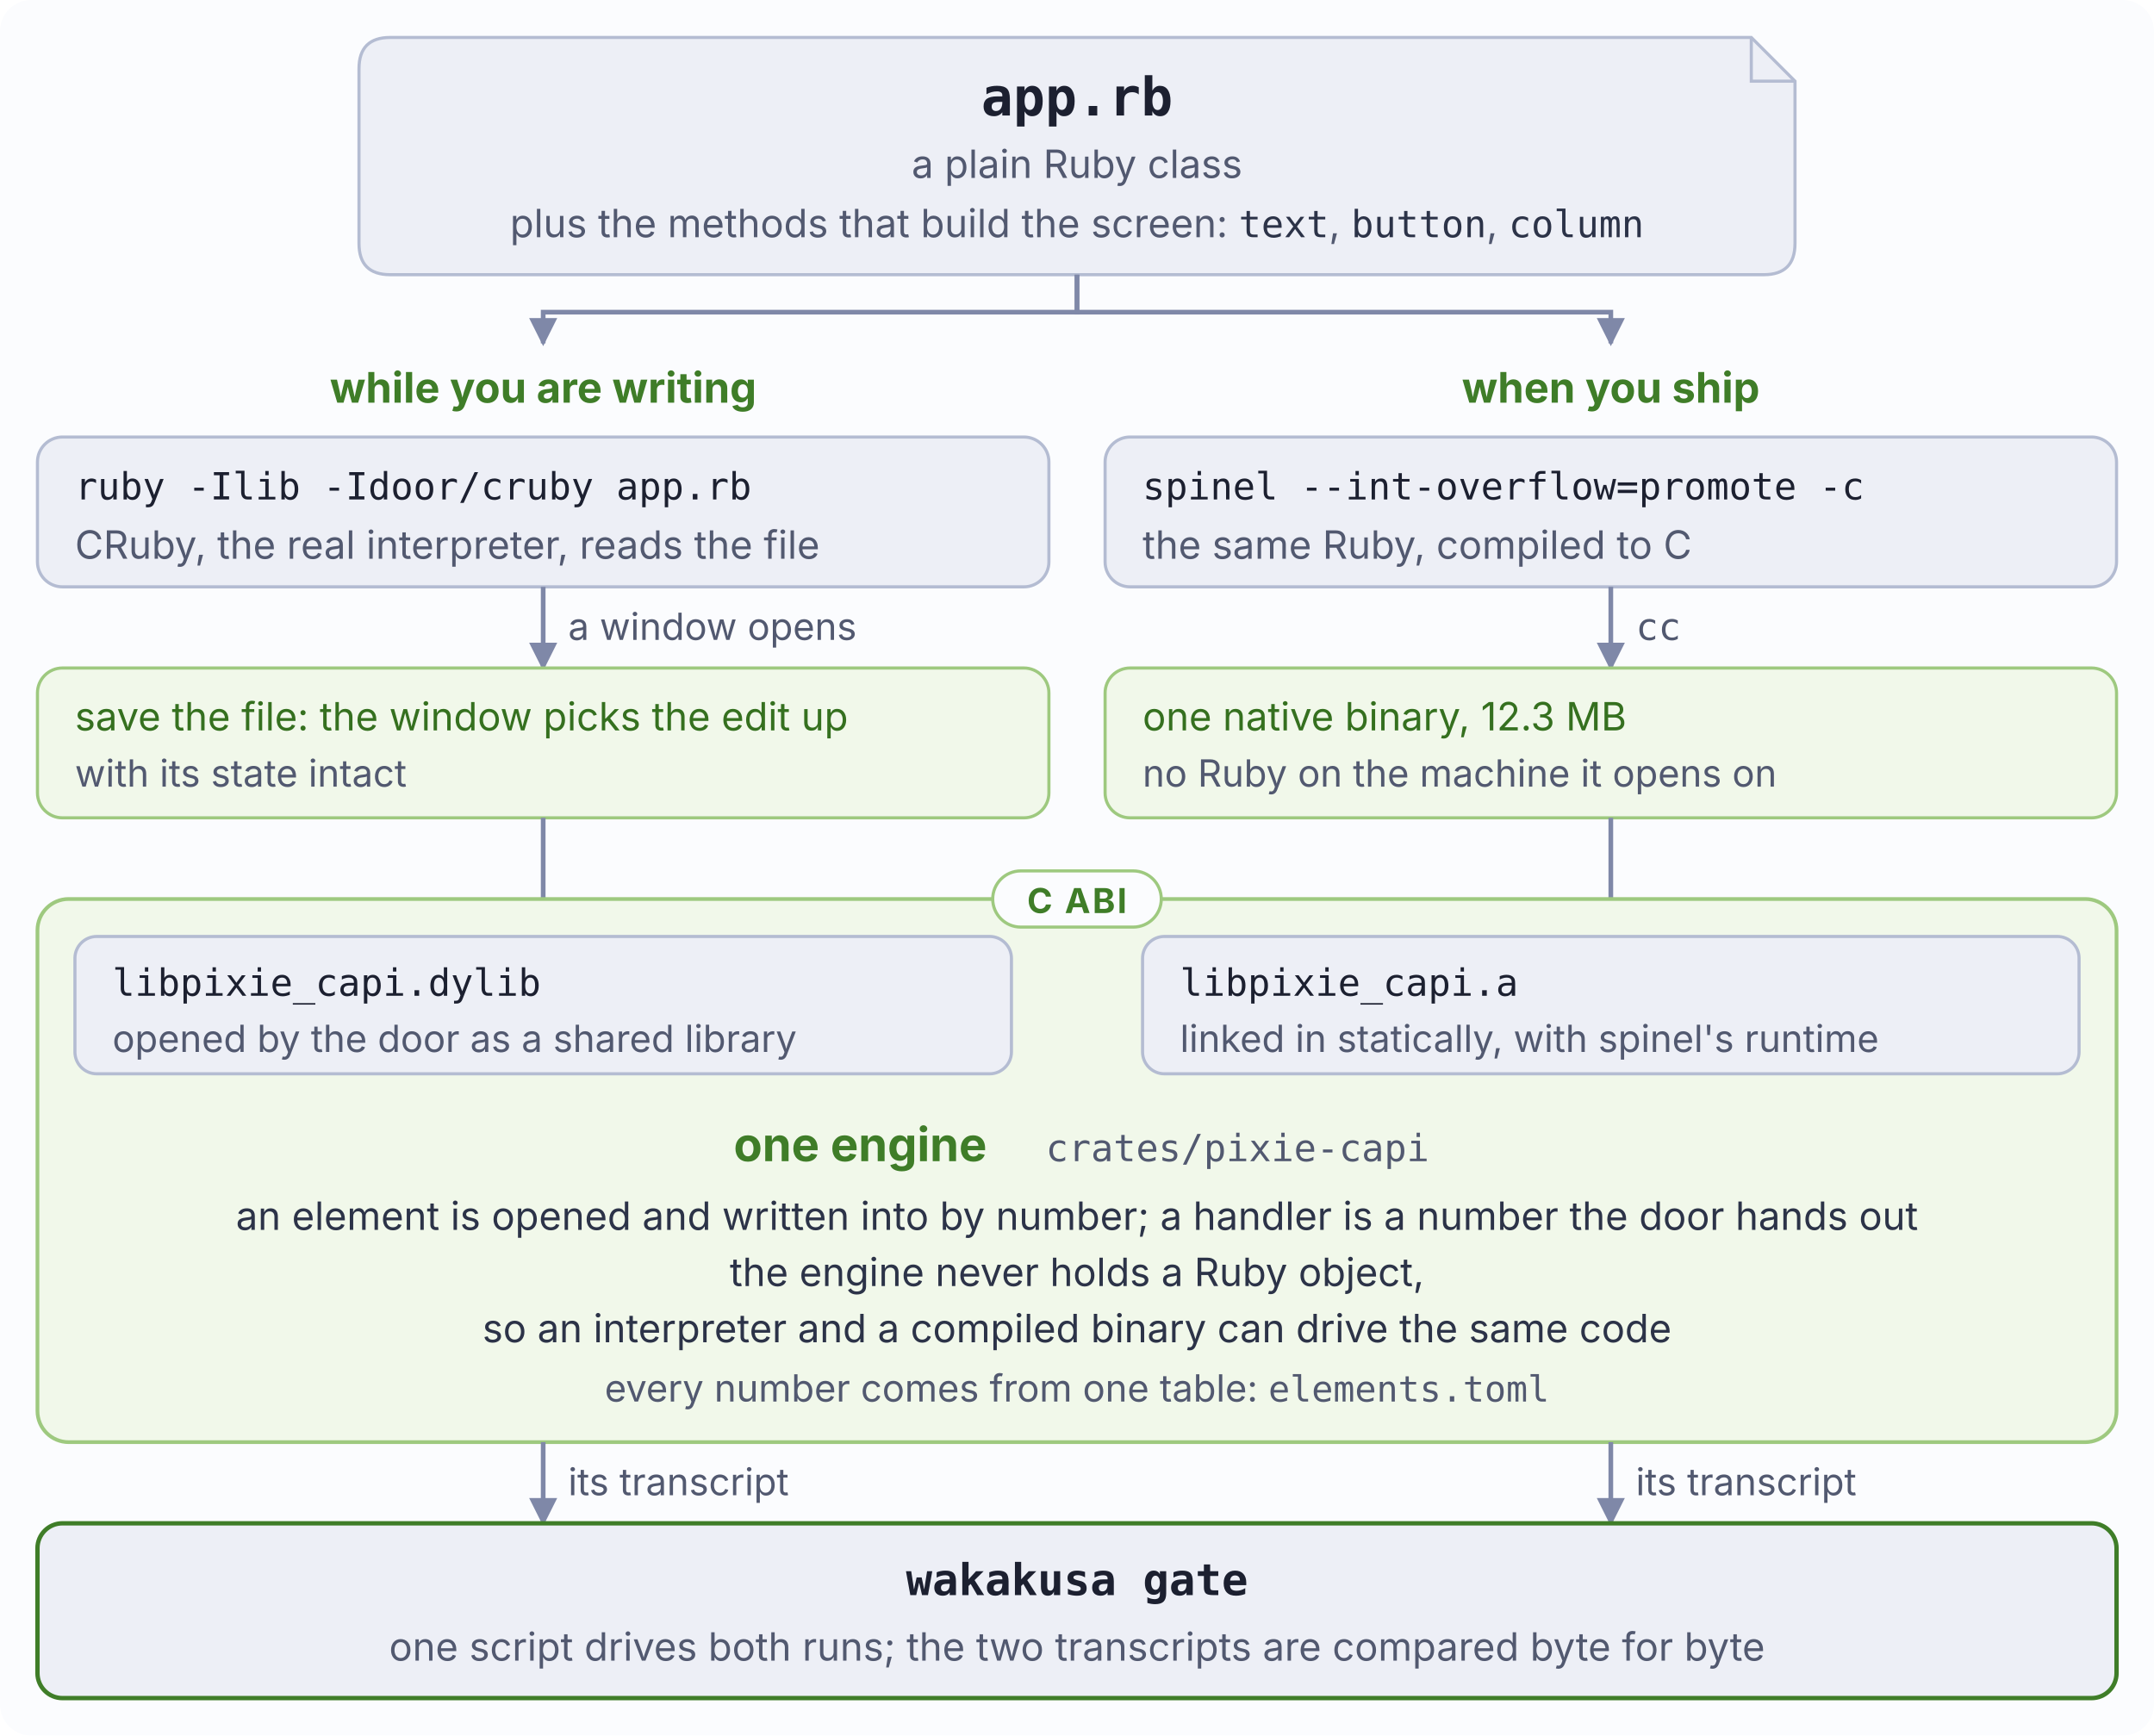
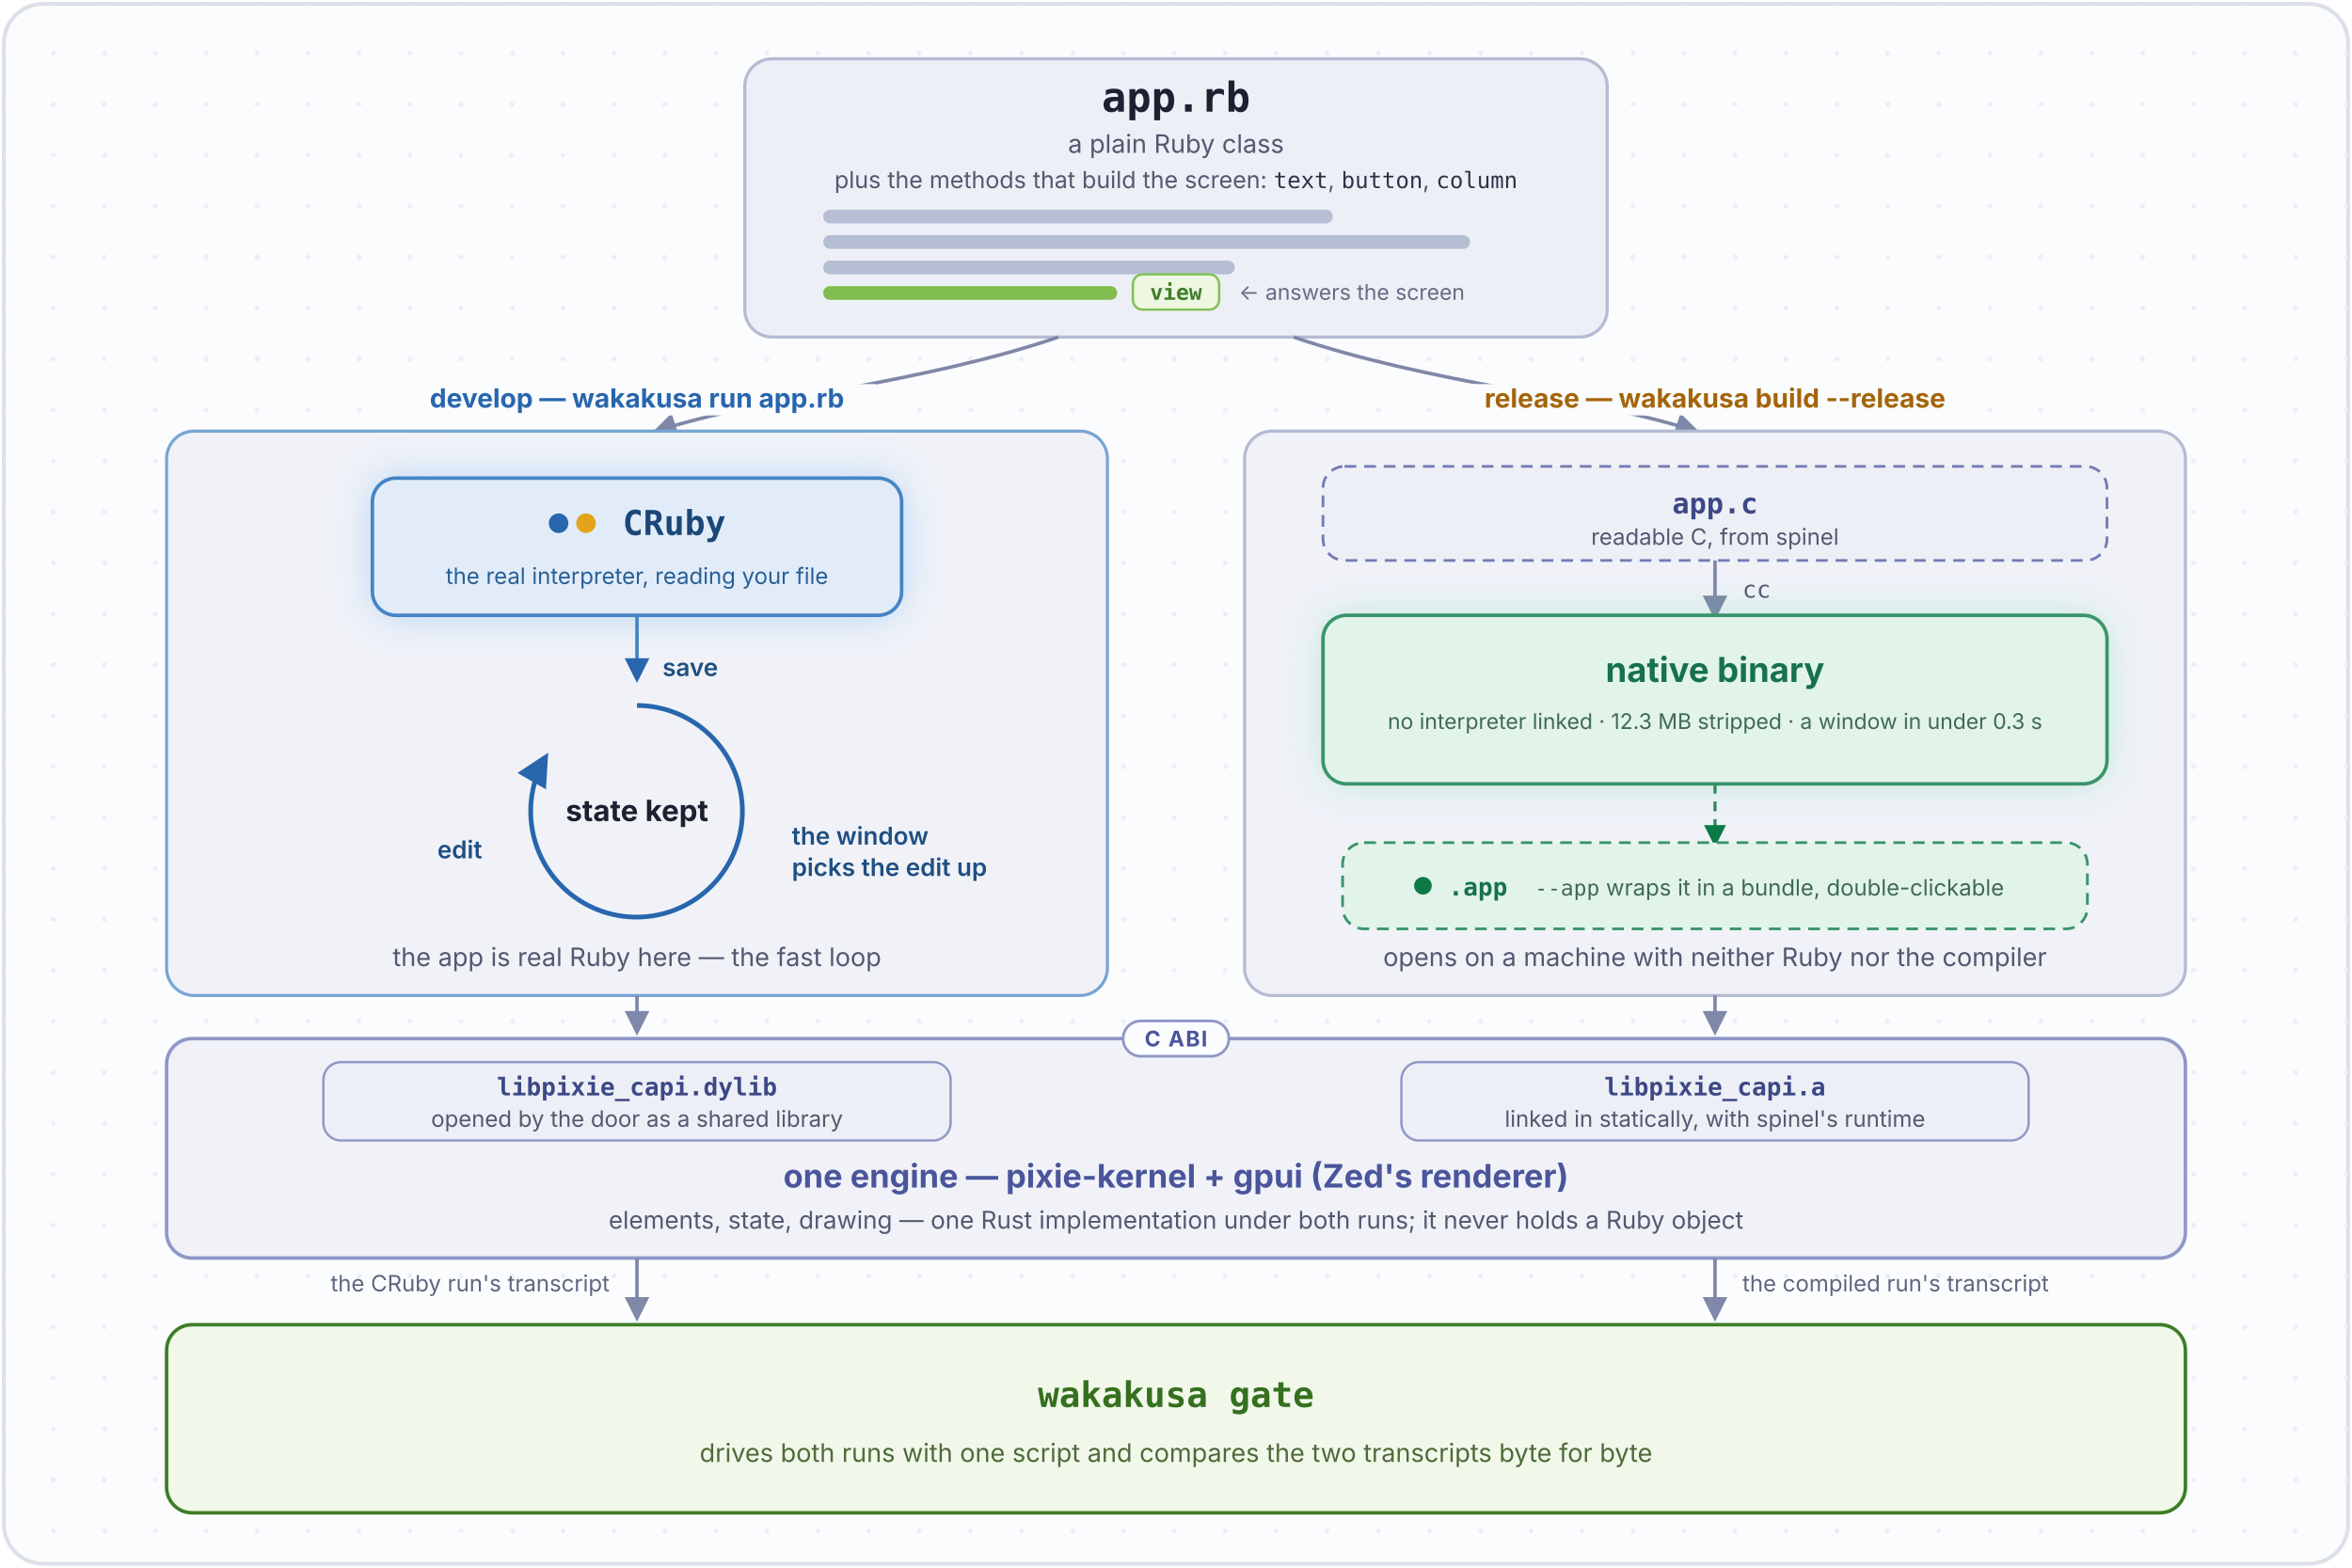
- <svg xmlns="http://www.w3.org/2000/svg" viewBox="0 0 690 556" font-family="'Hiragino Sans','Noto Sans JP',system-ui,-apple-system,sans-serif">
+ <svg xmlns="http://www.w3.org/2000/svg" viewBox="0 0 1200 800" font-family="'Hiragino Sans','Noto Sans JP',system-ui,-apple-system,sans-serif">
  <defs>
-     <marker id="ar" viewBox="0 0 10 10" refX="9" refY="5" markerWidth="6" markerHeight="6" orient="auto-start-reverse">
+     <marker id="ar" viewBox="0 0 10 10" refX="8" refY="5" markerWidth="7" markerHeight="7" orient="auto-start-reverse">
      <path d="M0 0 L10 5 L0 10 z" fill="#7f88a8" />
    </marker>
+     <marker id="arB" viewBox="0 0 10 10" refX="8" refY="5" markerWidth="7" markerHeight="7" orient="auto-start-reverse">
+       <path d="M0 0 L10 5 L0 10 z" fill="#2866ad" />
+     </marker>
+     <marker id="arG" viewBox="0 0 10 10" refX="8" refY="5" markerWidth="7" markerHeight="7" orient="auto-start-reverse">
+       <path d="M0 0 L10 5 L0 10 z" fill="#0b7a47" />
+     </marker>
+     <pattern id="dots" width="26" height="26" patternUnits="userSpaceOnUse">
+       <circle cx="1.2" cy="1.2" r="1.2" fill="#e9ecf4" />
+     </pattern>
+     <filter id="glow" x="-60%" y="-60%" width="220%" height="220%">
+       <feGaussianBlur stdDeviation="10" />
+     </filter>
  </defs>
-   <rect x="0" y="0" width="690" height="556" rx="10" fill="#fbfcfe" />
-   <path d="M125 12 H561 L575 26 V78 Q575 88 565 88 H125 Q115 88 115 78 V22 Q115 12 125 12 Z" fill="#edeff6" stroke="#b4bcd2" stroke-width="1" />
-   <path d="M561 12 V26 H575" fill="none" stroke="#b4bcd2" stroke-width="1" />
-   <text x="345" y="37" font-size="17" fill="#1c2030" text-anchor="middle" font-weight="700" font-family="ui-monospace,'SF Mono',Menlo,monospace">app.rb</text>
-   <text x="345" y="57" font-size="12.5" fill="#525970" text-anchor="middle">a plain Ruby class</text>
-   <text x="345" y="76" font-size="12.5" fill="#525970" text-anchor="middle">plus the methods that build the screen: <tspan font-family="ui-monospace,'SF Mono',Menlo,monospace" font-size="12.0" fill="#2c3348">text</tspan>, <tspan font-family="ui-monospace,'SF Mono',Menlo,monospace" font-size="12.0" fill="#2c3348">button</tspan>, <tspan font-family="ui-monospace,'SF Mono',Menlo,monospace" font-size="12.0" fill="#2c3348">column</tspan>
+   <rect x="2" y="2" width="1196" height="796" rx="20" fill="#fbfcfe" stroke="#dcdfe9" stroke-width="2" />
+   <rect x="2" y="2" width="1196" height="796" rx="20" fill="url(#dots)" />
+   <rect x="380" y="30" width="440" height="142" rx="14" fill="#edeff6" stroke="#b4bcd2" stroke-width="1.6" />
+   <text x="600" y="57" text-anchor="middle" font-size="21" font-weight="700" fill="#1c2030" font-family="ui-monospace,'SF Mono',Menlo,monospace">app.rb</text>
+   <text x="600" y="78" text-anchor="middle" font-size="13" fill="#525970">a plain Ruby class</text>
+   <text x="600" y="96" text-anchor="middle" font-size="12" fill="#525970">plus the methods that build the screen: <tspan font-family="ui-monospace,'SF Mono',Menlo,monospace" font-size="11.5" fill="#2c3348">text</tspan>, <tspan font-family="ui-monospace,'SF Mono',Menlo,monospace" font-size="11.5" fill="#2c3348">button</tspan>, <tspan font-family="ui-monospace,'SF Mono',Menlo,monospace" font-size="11.5" fill="#2c3348">column</tspan>
  </text>
-   <path d="M345 88 V100 H174 V110" fill="none" stroke="#7f88a8" stroke-width="1.5" marker-end="url(#ar)" />
-   <path d="M345 88 V100 H516 V110" fill="none" stroke="#7f88a8" stroke-width="1.5" marker-end="url(#ar)" />
-   <text x="174" y="129" font-size="13.5" fill="#3f7d28" text-anchor="middle" font-weight="700">while you are writing</text>
-   <rect x="12" y="140" width="324" height="48" rx="8" fill="#edeff6" stroke="#b4bcd2" stroke-width="1" />
-   <text x="24" y="160" font-size="12" fill="#1c2030" font-family="ui-monospace,'SF Mono',Menlo,monospace">ruby -Ilib -Idoor/cruby app.rb</text>
-   <text x="24" y="179" font-size="12.5" fill="#525970">CRuby, the real interpreter, reads the file</text>
-   <path d="M174 188 V214" fill="none" stroke="#7f88a8" stroke-width="1.5" marker-end="url(#ar)" />
-   <text x="182" y="205" font-size="12" fill="#525970">a window opens</text>
-   <rect x="12" y="214" width="324" height="48" rx="8" fill="#f1f8ea" stroke="#9ec97f" stroke-width="1" />
-   <text x="24" y="234" font-size="12.5" fill="#35701f">save the file: the window picks the edit up</text>
-   <text x="24" y="252" font-size="12" fill="#525970">with its state intact</text>
-   <path d="M174 262 V300" fill="none" stroke="#7f88a8" stroke-width="1.5" marker-end="url(#ar)" />
-   <text x="516" y="129" font-size="13.5" fill="#3f7d28" text-anchor="middle" font-weight="700">when you ship</text>
-   <rect x="354" y="140" width="324" height="48" rx="8" fill="#edeff6" stroke="#b4bcd2" stroke-width="1" />
-   <text x="366" y="160" font-size="12" fill="#1c2030" font-family="ui-monospace,'SF Mono',Menlo,monospace">spinel --int-overflow=promote -c</text>
-   <text x="366" y="179" font-size="12.5" fill="#525970">the same Ruby, compiled to C</text>
-   <path d="M516 188 V214" fill="none" stroke="#7f88a8" stroke-width="1.5" marker-end="url(#ar)" />
-   <text x="524" y="205" font-size="12" fill="#525970" font-family="ui-monospace,'SF Mono',Menlo,monospace">cc</text>
-   <rect x="354" y="214" width="324" height="48" rx="8" fill="#f1f8ea" stroke="#9ec97f" stroke-width="1" />
-   <text x="366" y="234" font-size="12.5" fill="#35701f">one native binary, 12.3 MB</text>
-   <text x="366" y="252" font-size="12" fill="#525970">no Ruby on the machine it opens on</text>
-   <path d="M516 262 V300" fill="none" stroke="#7f88a8" stroke-width="1.5" marker-end="url(#ar)" />
-   <rect x="12" y="288" width="666" height="174" rx="10" fill="#f1f8ea" stroke="#9ec97f" stroke-width="1.2" />
-   <rect x="318" y="279" width="54" height="18" rx="9" fill="#fbfcfe" stroke="#9ec97f" stroke-width="1" />
-   <text x="345" y="292.5" font-size="11" fill="#3f7d28" text-anchor="middle" font-weight="700" letter-spacing=".06em">C ABI</text>
-   <rect x="24" y="300" width="300" height="44" rx="7" fill="#edeff6" stroke="#b4bcd2" stroke-width="1" />
-   <text x="36" y="319" font-size="12" fill="#1c2030" font-family="ui-monospace,'SF Mono',Menlo,monospace">libpixie_capi.dylib</text>
-   <text x="36" y="337" font-size="12" fill="#525970">opened by the door as a shared library</text>
-   <rect x="366" y="300" width="300" height="44" rx="7" fill="#edeff6" stroke="#b4bcd2" stroke-width="1" />
-   <text x="378" y="319" font-size="12" fill="#1c2030" font-family="ui-monospace,'SF Mono',Menlo,monospace">libpixie_capi.a</text>
-   <text x="378" y="337" font-size="12" fill="#525970">linked in statically, with spinel's runtime</text>
-   <text x="235" y="372" font-size="15" fill="#3f7d28" font-weight="700">one engine</text>
-   <text x="335" y="372" font-size="12" fill="#525970" font-family="ui-monospace,'SF Mono',Menlo,monospace">crates/pixie-capi</text>
-   <text x="345" y="394" font-size="12.5" fill="#2c3348" text-anchor="middle">an element is opened and written into by number; a handler is a number the door hands out</text>
-   <text x="345" y="412" font-size="12.5" fill="#2c3348" text-anchor="middle">the engine never holds a Ruby object,</text>
-   <text x="345" y="430" font-size="12.5" fill="#2c3348" text-anchor="middle">so an interpreter and a compiled binary can drive the same code</text>
-   <text x="345" y="449" font-size="12" fill="#525970" text-anchor="middle">every number comes from one table: <tspan font-family="ui-monospace,'SF Mono',Menlo,monospace" font-size="11.5" fill="#525970">elements.toml</tspan>
-   </text>
-   <path d="M174 462 V488" fill="none" stroke="#7f88a8" stroke-width="1.5" marker-end="url(#ar)" />
-   <text x="182" y="479" font-size="12" fill="#525970">its transcript</text>
-   <path d="M516 462 V488" fill="none" stroke="#7f88a8" stroke-width="1.5" marker-end="url(#ar)" />
-   <text x="524" y="479" font-size="12" fill="#525970">its transcript</text>
-   <rect x="12" y="488" width="666" height="56" rx="8" fill="#edeff6" stroke="#3f7d28" stroke-width="1.4" />
-   <text x="345" y="511" font-size="14" fill="#1c2030" text-anchor="middle" font-weight="700" font-family="ui-monospace,'SF Mono',Menlo,monospace">wakakusa gate</text>
-   <text x="345" y="532" font-size="12.5" fill="#525970" text-anchor="middle">one script drives both runs; the two transcripts are compared byte for byte</text>
+   <rect x="420" y="107" width="260" height="7" rx="3.5" fill="#b6bed4" />
+   <rect x="420" y="120" width="330" height="7" rx="3.5" fill="#b6bed4" />
+   <rect x="420" y="133" width="210" height="7" rx="3.5" fill="#b6bed4" />
+   <rect x="420" y="146" width="150" height="7" rx="3.5" fill="#7fbd4f" />
+   <rect x="578" y="140" width="44" height="18" rx="5" fill="#edf7e2" stroke="#82bf55" stroke-width="1.2" />
+   <text x="600" y="153" text-anchor="middle" font-size="11" font-weight="700" fill="#3f7d28" font-family="ui-monospace,'SF Mono',Menlo,monospace">view</text>
+   <text x="632" y="153" font-size="11" fill="#656b85">← answers the screen</text>
+   <path d="M540 172 C 470 196, 390 202, 335 220" fill="none" stroke="#7f88a8" stroke-width="1.8" marker-end="url(#ar)" />
+   <path d="M660 172 C 730 196, 810 202, 865 220" fill="none" stroke="#7f88a8" stroke-width="1.8" marker-end="url(#ar)" />
+   <rect x="203" y="196" width="244" height="16" fill="#fbfcfe" />
+   <text x="325" y="208" text-anchor="middle" font-size="13.5" fill="#2866ad" font-weight="700">develop — wakakusa run app.rb</text>
+   <rect x="741" y="196" width="268" height="16" fill="#fbfcfe" />
+   <text x="875" y="208" text-anchor="middle" font-size="13.5" fill="#a3650a" font-weight="700">release — wakakusa build --release</text>
+   <rect x="85" y="220" width="480" height="288" rx="14" fill="#f0f2f8" stroke="#78a5d4" stroke-width="1.6" />
+   <rect x="190" y="244" width="270" height="70" rx="12" fill="#4a9de9" opacity="0.35" filter="url(#glow)" />
+   <rect x="190" y="244" width="270" height="70" rx="12" fill="#e2ecf9" stroke="#4485c4" stroke-width="1.8" />
+   <circle cx="285" cy="267" r="5" fill="#2866ad" />
+   <circle cx="299" cy="267" r="5" fill="#e3a41c" />
+   <text x="344" y="273" text-anchor="middle" font-size="17.5" font-weight="700" fill="#1b4778" font-family="ui-monospace,'SF Mono',Menlo,monospace">CRuby</text>
+   <text x="325" y="298" text-anchor="middle" font-size="11.5" fill="#285f96">the real interpreter, reading your file</text>
+   <path d="M325 314 L325 346" fill="none" stroke="#4485c4" stroke-width="1.8" marker-end="url(#arB)" />
+   <path d="M 325 360 A 54 54 0 1 1 278 387" fill="none" stroke="#2866ad" stroke-width="2.4" marker-end="url(#arB)" />
+   <text x="325" y="419" text-anchor="middle" font-size="15" font-weight="700" fill="#1c2030">state kept</text>
+   <text x="338" y="345" text-anchor="start" font-size="12.5" font-weight="600" fill="#1f4f82">save</text>
+   <text x="404" y="431" text-anchor="start" font-size="12.5" font-weight="600" fill="#1f4f82">the window</text>
+   <text x="404" y="447" text-anchor="start" font-size="12.5" font-weight="600" fill="#1f4f82">picks the edit up</text>
+   <text x="246" y="438" text-anchor="end" font-size="12.5" font-weight="600" fill="#1f4f82">edit</text>
+   <text x="325" y="493" text-anchor="middle" font-size="13" fill="#525970">the app is real Ruby here — the fast loop</text>
+   <rect x="635" y="220" width="480" height="288" rx="14" fill="#f0f2f8" stroke="#b4bcd2" stroke-width="1.6" />
+   <rect x="675" y="238" width="400" height="48" rx="11" fill="#edeff6" stroke="#737db4" stroke-width="1.4" stroke-dasharray="6 4" />
+   <text x="875" y="262" text-anchor="middle" font-size="14.5" font-weight="600" fill="#3d4886" font-family="ui-monospace,'SF Mono',Menlo,monospace">app.c</text>
+   <text x="875" y="278" text-anchor="middle" font-size="11.5" fill="#525970">readable C, from spinel</text>
+   <path d="M875 286 L875 314" fill="none" stroke="#7f88a8" stroke-width="1.8" marker-end="url(#ar)" />
+   <text x="889" y="305" text-anchor="start" font-size="12" fill="#525970" font-family="ui-monospace,'SF Mono',Menlo,monospace">cc</text>
+   <rect x="675" y="314" width="400" height="86" rx="12" fill="#3fc98a" opacity="0.28" filter="url(#glow)" />
+   <rect x="675" y="314" width="400" height="86" rx="12" fill="#e2f4ea" stroke="#3a946a" stroke-width="1.8" />
+   <text x="875" y="348" text-anchor="middle" font-size="17.5" font-weight="700" fill="#17724a">native binary</text>
+   <text x="875" y="372" text-anchor="middle" font-size="11" fill="#3f6a55">no interpreter linked · 12.3 MB stripped · a window in under 0.3 s</text>
+   <path d="M875 400 L875 430" fill="none" stroke="#2f8a5e" stroke-width="1.6" stroke-dasharray="5 4" marker-end="url(#arG)" />
+   <rect x="685" y="430" width="380" height="44" rx="11" fill="#e2f4ea" stroke="#3a946a" stroke-width="1.4" stroke-dasharray="6 4" />
+   <circle cx="726" cy="452" r="4.5" fill="#0b7a47" />
+   <text x="739" y="457" text-anchor="start" font-size="12.5" font-weight="700" fill="#17724a" font-family="ui-monospace,'SF Mono',Menlo,monospace">.app</text>
+   <text x="783" y="457" text-anchor="start" font-size="11.5" fill="#3f6a55">
+     <tspan font-family="ui-monospace,'SF Mono',Menlo,monospace" font-size="11">--app</tspan> wraps it in a bundle, double-clickable</text>
+   <text x="875" y="493" text-anchor="middle" font-size="13" fill="#525970">opens on a machine with neither Ruby nor the compiler</text>
+   <path d="M325 508 L325 526" fill="none" stroke="#7f88a8" stroke-width="1.8" marker-end="url(#ar)" />
+   <path d="M875 508 L875 526" fill="none" stroke="#7f88a8" stroke-width="1.8" marker-end="url(#ar)" />
+   <rect x="85" y="530" width="1030" height="112" rx="13" fill="#f0f2f8" stroke="#8f98c6" stroke-width="1.8" />
+   <rect x="573" y="521" width="54" height="18" rx="9" fill="#fbfcfe" stroke="#8f98c6" stroke-width="1.4" />
+   <text x="600" y="534" text-anchor="middle" font-size="11" font-weight="700" fill="#4a559b" letter-spacing="0.06em">C ABI</text>
+   <rect x="165" y="542" width="320" height="40" rx="9" fill="#edeff6" stroke="#8f98c6" stroke-width="1.2" />
+   <text x="325" y="559" text-anchor="middle" font-size="12.5" font-weight="600" fill="#3d4886" font-family="ui-monospace,'SF Mono',Menlo,monospace">libpixie_capi.dylib</text>
+   <text x="325" y="575" text-anchor="middle" font-size="11.5" fill="#525970">opened by the door as a shared library</text>
+   <rect x="715" y="542" width="320" height="40" rx="9" fill="#edeff6" stroke="#8f98c6" stroke-width="1.2" />
+   <text x="875" y="559" text-anchor="middle" font-size="12.5" font-weight="600" fill="#3d4886" font-family="ui-monospace,'SF Mono',Menlo,monospace">libpixie_capi.a</text>
+   <text x="875" y="575" text-anchor="middle" font-size="11.5" fill="#525970">linked in statically, with spinel's runtime</text>
+   <text x="600" y="606" text-anchor="middle" font-size="16.5" font-weight="700" fill="#4a559b">one engine — pixie-kernel + gpui (Zed's renderer)</text>
+   <text x="600" y="627" text-anchor="middle" font-size="12.5" fill="#525970">elements, state, drawing — one Rust implementation under both runs; it never holds a Ruby object</text>
+   <path d="M325 642 L325 672" fill="none" stroke="#7f88a8" stroke-width="1.8" marker-end="url(#ar)" />
+   <path d="M875 642 L875 672" fill="none" stroke="#7f88a8" stroke-width="1.8" marker-end="url(#ar)" />
+   <text x="311" y="659" text-anchor="end" font-size="11.5" fill="#5f667f">the CRuby run's transcript</text>
+   <text x="889" y="659" text-anchor="start" font-size="11.5" fill="#5f667f">the compiled run's transcript</text>
+   <rect x="85" y="676" width="1030" height="96" rx="13" fill="#f1f8ea" stroke="#3f7d28" stroke-width="1.8" />
+   <text x="600" y="718" text-anchor="middle" font-size="18" font-weight="800" fill="#35701f" font-family="ui-monospace,'SF Mono',Menlo,monospace">wakakusa gate</text>
+   <text x="600" y="746" text-anchor="middle" font-size="13" fill="#4f6a3a">drives both runs with one script and compares the two transcripts byte for byte</text>
</svg>
